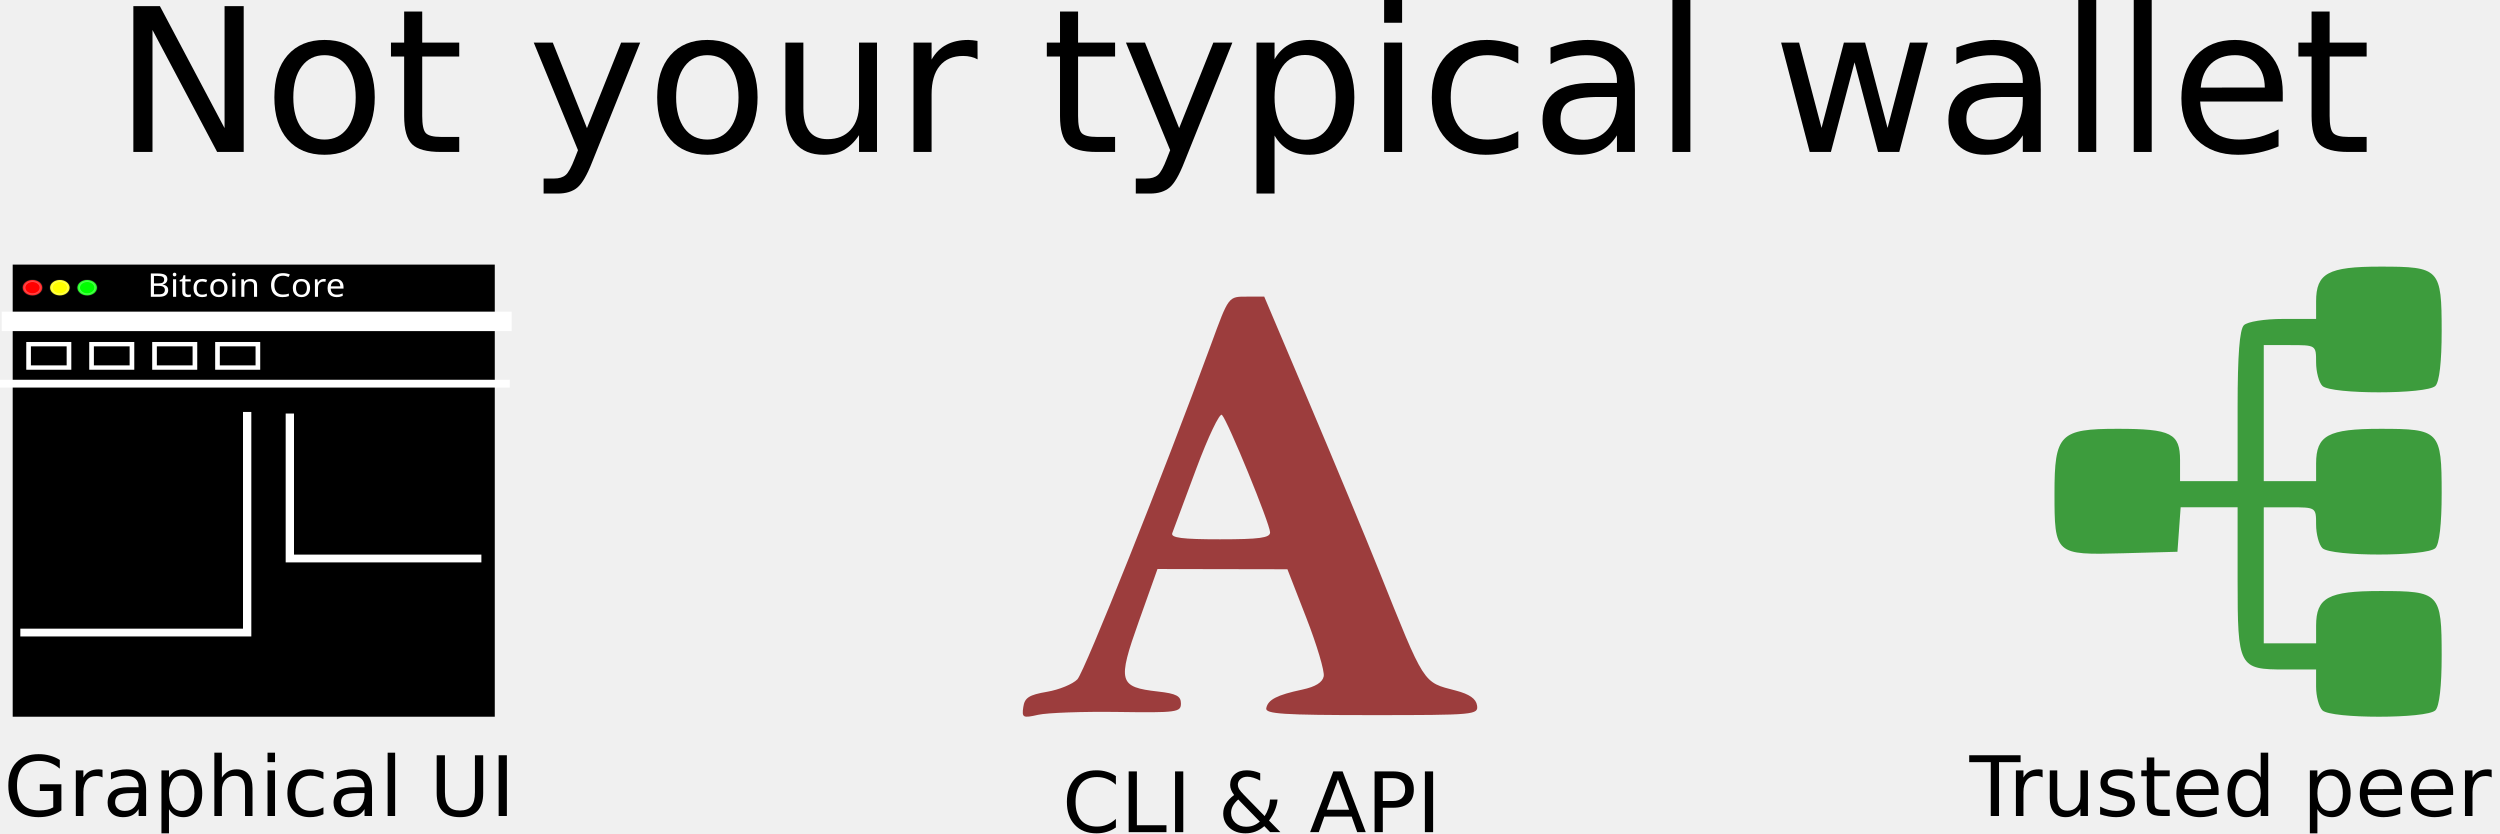
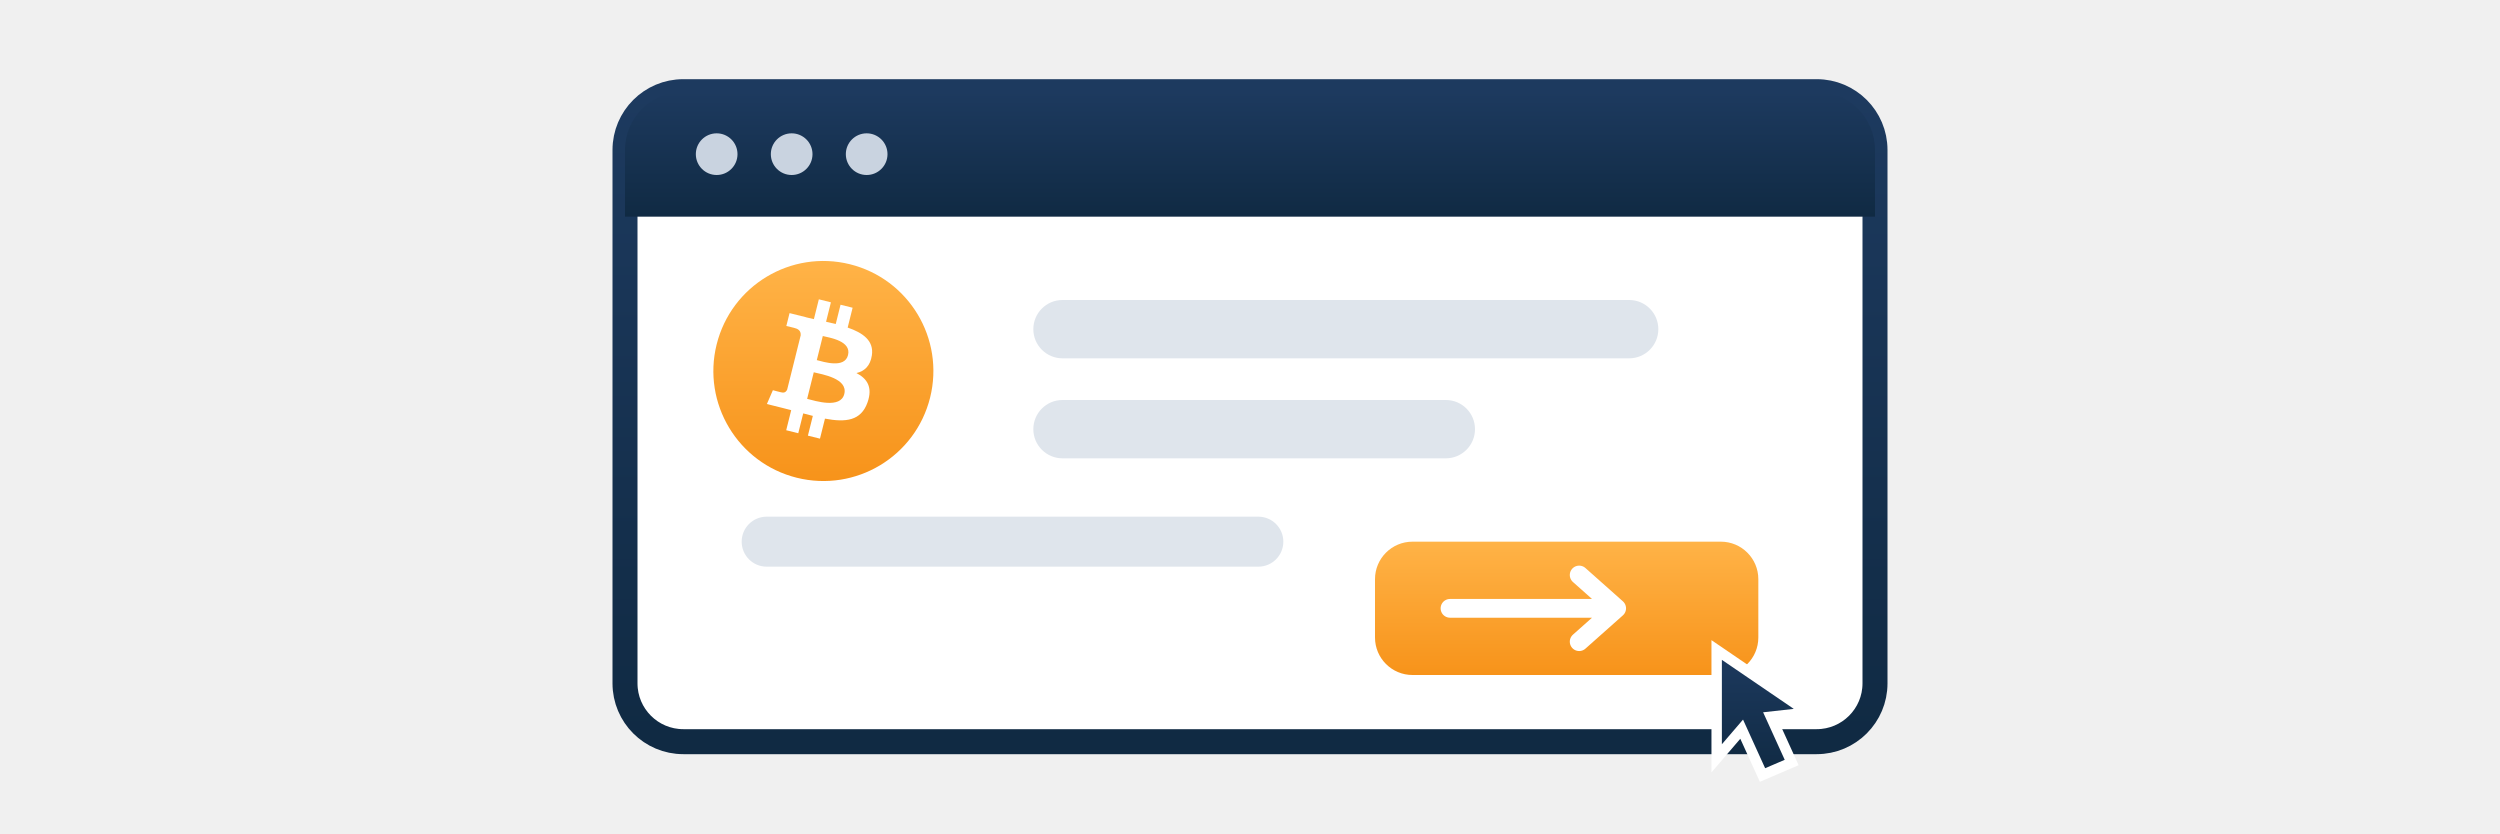
- <svg xmlns="http://www.w3.org/2000/svg" xmlns:xlink="http://www.w3.org/1999/xlink" width="600" height="200" id="svg2" version="1.1">
-   <defs id="defs4">
-     <linearGradient id="linearGradient4459">
-       <stop style="stop-color:#ffffff;stop-opacity:1;" offset="0" id="stop4461" />
-       <stop style="stop-color:#ffffff;stop-opacity:0;" offset="1" id="stop4463" />
+ <svg xmlns="http://www.w3.org/2000/svg" width="600" height="200" viewBox="0 0 600 200" role="img" aria-labelledby="t">
+   <defs>
+     <linearGradient id="org" x1="0" y1="0" x2="0" y2="1">
+       <stop offset="0" stop-color="#ffb347" />
+       <stop offset="1" stop-color="#f7931a" />
    </linearGradient>
-     <linearGradient id="linearGradient4459-7">
-       <stop style="stop-color:#ffffff;stop-opacity:1;" offset="0" id="stop4461-4" />
-       <stop style="stop-color:#ffffff;stop-opacity:0;" offset="1" id="stop4463-7" />
+     <linearGradient id="navy" x1="0" y1="0" x2="0" y2="1">
+       <stop offset="0" stop-color="#1d3a5f" />
+       <stop offset="1" stop-color="#102a43" />
    </linearGradient>
-     <linearGradient id="linearGradient4459-7-6">
-       <stop style="stop-color:#ffffff;stop-opacity:1;" offset="0" id="stop4461-4-0" />
-       <stop style="stop-color:#ffffff;stop-opacity:0;" offset="1" id="stop4463-7-0" />
-     </linearGradient>
-     <filter x="0" y="0" width="1" height="1" color-interpolation-filters="sRGB" id="filter16213">
-       <feColorMatrix type="saturate" values="1" result="fbSourceGraphic" id="feColorMatrix16215" />
-       <feColorMatrix in="fbSourceGraphic" values="-1 0 0 0 1 0 -1 0 0 1 0 0 -1 0 1 0 0 0 1 0 " id="feColorMatrix16217" />
-     </filter>
-     <linearGradient id="linearGradient4459-78">
-       <stop style="stop-color:#ffffff;stop-opacity:1;" offset="0" id="stop4461-7" />
-       <stop style="stop-color:#ffffff;stop-opacity:0;" offset="1" id="stop4463-0" />
-     </linearGradient>
-     <linearGradient id="linearGradient4459-7-5">
-       <stop style="stop-color:#ffffff;stop-opacity:1;" offset="0" id="stop4461-4-1" />
-       <stop style="stop-color:#ffffff;stop-opacity:0;" offset="1" id="stop4463-7-9" />
-     </linearGradient>
-     <radialGradient xlink:href="#linearGradient4459-7-6-6" id="radialGradient4546" gradientUnits="userSpaceOnUse" cx="-65.893" cy="61.607" fx="-65.893" fy="61.607" r="4.607" />
-     <linearGradient id="linearGradient4459-7-6-6">
-       <stop style="stop-color:#ffffff;stop-opacity:1;" offset="0" id="stop4461-4-0-3" />
-       <stop style="stop-color:#ffffff;stop-opacity:0;" offset="1" id="stop4463-7-0-5" />
-     </linearGradient>
-     <radialGradient xlink:href="#linearGradient4459" id="radialGradient16744" gradientUnits="userSpaceOnUse" cx="-65.893" cy="61.607" fx="-65.893" fy="61.607" r="4.607" />
-     <radialGradient xlink:href="#linearGradient4459-7" id="radialGradient16746" gradientUnits="userSpaceOnUse" cx="-65.893" cy="61.607" fx="-65.893" fy="61.607" r="4.607" />
-     <radialGradient xlink:href="#linearGradient4459-7-6" id="radialGradient16748" gradientUnits="userSpaceOnUse" cx="-65.893" cy="61.607" fx="-65.893" fy="61.607" r="4.607" />
-     <radialGradient xlink:href="#linearGradient4459-78" id="radialGradient16750" gradientUnits="userSpaceOnUse" cx="-65.893" cy="61.607" fx="-65.893" fy="61.607" r="4.607" />
-     <radialGradient xlink:href="#linearGradient4459-7-5" id="radialGradient16752" gradientUnits="userSpaceOnUse" cx="-65.893" cy="61.607" fx="-65.893" fy="61.607" r="4.607" />
-     <radialGradient xlink:href="#linearGradient4459-7-6-6" id="radialGradient16754" gradientUnits="userSpaceOnUse" cx="-65.893" cy="61.607" fx="-65.893" fy="61.607" r="4.607" />
-     <radialGradient xlink:href="#linearGradient4459-8" id="radialGradient4542" gradientUnits="userSpaceOnUse" cx="-65.893" cy="61.607" fx="-65.893" fy="61.607" r="4.607" />
-     <linearGradient id="linearGradient4459-8">
-       <stop style="stop-color:#ffffff;stop-opacity:1;" offset="0" id="stop4461-72" />
-       <stop style="stop-color:#ffffff;stop-opacity:0;" offset="1" id="stop4463-79" />
-     </linearGradient>
-     <radialGradient xlink:href="#linearGradient4459-7-7" id="radialGradient4544" gradientUnits="userSpaceOnUse" cx="-65.893" cy="61.607" fx="-65.893" fy="61.607" r="4.607" />
-     <linearGradient id="linearGradient4459-7-7">
-       <stop style="stop-color:#ffffff;stop-opacity:1;" offset="0" id="stop4461-4-18" />
-       <stop style="stop-color:#ffffff;stop-opacity:0;" offset="1" id="stop4463-7-4" />
-     </linearGradient>
-     <radialGradient xlink:href="#linearGradient4459-7-6-2" id="radialGradient4546-4" gradientUnits="userSpaceOnUse" cx="-65.893" cy="61.607" fx="-65.893" fy="61.607" r="4.607" />
-     <linearGradient id="linearGradient4459-7-6-2">
-       <stop style="stop-color:#ffffff;stop-opacity:1;" offset="0" id="stop4461-4-0-8" />
-       <stop style="stop-color:#ffffff;stop-opacity:0;" offset="1" id="stop4463-7-0-8" />
-     </linearGradient>
-     <linearGradient xlink:href="#linearGradient3755" id="linearGradient3806" gradientUnits="userSpaceOnUse" gradientTransform="matrix(6.127103,0,0,319.6538,-841.5941,-160020)" x1="136.934" y1="503.669" x2="171.021" y2="503.669" />
-     <linearGradient id="linearGradient3755">
-       <stop style="stop-color:#000000;stop-opacity:1;" offset="0" id="stop3757" />
-       <stop id="stop3771" offset="0.25" style="stop-color:#000000;stop-opacity:0.749;" />
-       <stop id="stop3767" offset="0.5" style="stop-color:#000000;stop-opacity:0.498;" />
-       <stop style="stop-color:#000000;stop-opacity:0.247;" offset="0.75" id="stop3769" />
-       <stop style="stop-color:#000000;stop-opacity:0.702;" offset="1" id="stop3759" />
-     </linearGradient>
-     <linearGradient id="linearGradient4459-6">
-       <stop style="stop-color:#ffffff;stop-opacity:1;" offset="0" id="stop4461-5" />
-       <stop style="stop-color:#ffffff;stop-opacity:0;" offset="1" id="stop4463-8" />
-     </linearGradient>
-     <linearGradient id="linearGradient4459-7-8">
-       <stop style="stop-color:#ffffff;stop-opacity:1;" offset="0" id="stop4461-4-8" />
-       <stop style="stop-color:#ffffff;stop-opacity:0;" offset="1" id="stop4463-7-7" />
-     </linearGradient>
-     <linearGradient id="linearGradient4459-7-6-1">
-       <stop style="stop-color:#ffffff;stop-opacity:1;" offset="0" id="stop4461-4-0-35" />
-       <stop style="stop-color:#ffffff;stop-opacity:0;" offset="1" id="stop4463-7-0-7" />
-     </linearGradient>
-     <radialGradient xlink:href="#linearGradient4459-6" id="radialGradient23043" gradientUnits="userSpaceOnUse" cx="-65.893" cy="61.607" fx="-65.893" fy="61.607" r="4.607" />
-     <radialGradient xlink:href="#linearGradient4459-7-8" id="radialGradient23045" gradientUnits="userSpaceOnUse" cx="-65.893" cy="61.607" fx="-65.893" fy="61.607" r="4.607" />
-     <radialGradient xlink:href="#linearGradient4459-7-6-1" id="radialGradient23047" gradientUnits="userSpaceOnUse" cx="-65.893" cy="61.607" fx="-65.893" fy="61.607" r="4.607" />
  </defs>
-   <g id="layer1" transform="translate(0,-852.3622)">
-     <g id="g23025" transform="matrix(0.7983863,0,0,0.7487677,188.7762,430.9914)">
-       <rect y="647.564" x="-232.631" height="144.917" width="144.917" id="rect3765" style="fill:#000000;fill-opacity:1;fill-rule:nonzero;stroke:none" />
-       <path id="path4451" d="m -235.933,665.76 153.289,0" style="fill:#ffffff;stroke:#ffffff;stroke-width:6.235;stroke-linecap:butt;stroke-linejoin:miter;stroke-miterlimit:4;stroke-opacity:1;stroke-dasharray:none" />
-       <text id="text4453" y="657.878" x="-192.122" style="font-size:10.462px;font-style:normal;font-weight:normal;line-height:125%;letter-spacing:0px;word-spacing:0px;fill:#ffffff;fill-opacity:1;stroke:none;font-family:Sans" xml:space="preserve">
-         <tspan y="657.878" x="-192.122" id="tspan4455">Bitcoin Core</tspan>
-       </text>
-       <g transform="translate(-262.5263,-258.4553)" id="g4537">
-         <path style="fill:#ff0000;fill-opacity:1;fill-rule:nonzero;stroke:url(#radialGradient23043);stroke-width:2.14;stroke-miterlimit:4;stroke-opacity:1;stroke-dasharray:none" id="path4457" d="m -61.786,61.607 c 0,2.268 -1.839,4.107 -4.107,4.107 -2.268,0 -4.107,-1.839 -4.107,-4.107 0,-2.268 1.839,-4.107 4.107,-4.107 2.268,0 4.107,1.839 4.107,4.107 z" transform="matrix(0.712218,0,0,0.6011668,82.77904,876.3796)" />
-         <path style="fill:#ffff00;fill-opacity:1;fill-rule:nonzero;stroke:url(#radialGradient23045);stroke-width:2.14;stroke-miterlimit:4;stroke-opacity:1;stroke-dasharray:none" id="path4457-5" d="m -61.786,61.607 c 0,2.268 -1.839,4.107 -4.107,4.107 -2.268,0 -4.107,-1.839 -4.107,-4.107 0,-2.268 1.839,-4.107 4.107,-4.107 2.268,0 4.107,1.839 4.107,4.107 z" transform="matrix(0.712218,0,0,0.6011668,90.99742,876.3796)" />
-         <path style="fill:#00ff00;fill-opacity:1;fill-rule:nonzero;stroke:url(#radialGradient23047);stroke-width:2.14;stroke-miterlimit:4;stroke-opacity:1;stroke-dasharray:none" id="path4457-5-5" d="m -61.786,61.607 c 0,2.268 -1.839,4.107 -4.107,4.107 -2.268,0 -4.107,-1.839 -4.107,-4.107 0,-2.268 1.839,-4.107 4.107,-4.107 2.268,0 4.107,1.839 4.107,4.107 z" transform="matrix(0.712218,0,0,0.6011668,99.2158,876.3796)" />
-       </g>
-       <path id="path4451-8" d="m -236.492,685.728 153.289,0" style="fill:#ffffff;stroke:#ffffff;stroke-width:2.5;stroke-linecap:butt;stroke-linejoin:miter;stroke-miterlimit:4;stroke-opacity:1;stroke-dasharray:none" />
-       <g transform="translate(-263.5671,-257.5624)" id="g4635">
-         <rect style="fill:#000000;fill-opacity:1;fill-rule:nonzero;stroke:#ffffff;stroke-width:1.4;stroke-miterlimit:4;stroke-opacity:1;stroke-dasharray:none;stroke-dashoffset:0" id="rect4587" width="12.143" height="7.5" x="35.714" y="930.63" />
-         <rect style="fill:#000000;fill-opacity:1;fill-rule:nonzero;stroke:#ffffff;stroke-width:1.4;stroke-miterlimit:4;stroke-opacity:1;stroke-dasharray:none;stroke-dashoffset:0" id="rect4587-2" width="12.143" height="7.5" x="92.5" y="930.63" />
-         <rect style="fill:#000000;fill-opacity:1;fill-rule:nonzero;stroke:#ffffff;stroke-width:1.4;stroke-miterlimit:4;stroke-opacity:1;stroke-dasharray:none;stroke-dashoffset:0" id="rect4587-3" width="12.143" height="7.5" x="73.571" y="930.63" />
-         <rect style="fill:#000000;fill-opacity:1;fill-rule:nonzero;stroke:#ffffff;stroke-width:1.4;stroke-miterlimit:4;stroke-opacity:1;stroke-dasharray:none;stroke-dashoffset:0" id="rect4587-1" width="12.143" height="7.5" x="54.643" y="930.63" />
-       </g>
-       <path id="path4641" d="m -230.334,765.505 68.185,0 0,-70.711" style="fill:none;stroke:#ffffff;stroke-width:2.5;stroke-linecap:butt;stroke-linejoin:miter;stroke-miterlimit:4;stroke-opacity:1;stroke-dasharray:none" />
-       <path id="path4643" d="m -91.74,741.767 -57.579,0 0,-46.467" style="fill:none;stroke:#ffffff;stroke-width:2.5;stroke-linecap:butt;stroke-linejoin:miter;stroke-miterlimit:4;stroke-opacity:1;stroke-dasharray:none" />
-     </g>
-     <g style="font-size:48px;font-style:normal;font-weight:normal;line-height:125%;letter-spacing:0px;word-spacing:0px;fill:#000000;fill-opacity:1;stroke:none;font-family:Sans" id="text23049">
-       <path d="m 32.004,853.839 6.375,0 15.516,29.273 0,-29.273 4.594,0 0,34.992 -6.375,0 -15.516,-29.273 0,29.273 -4.594,0 0,-34.992" style="" id="path23689" />
-       <path d="m 77.895,865.604 c -2.313,2e-5 -4.141,0.906 -5.484,2.719 -1.344,1.797 -2.016,4.266 -2.016,7.406 -7e-6,3.141 0.664,5.617 1.992,7.43 1.344,1.797 3.18,2.695 5.508,2.695 2.297,0 4.117,-0.906 5.461,-2.719 1.344,-1.812 2.016,-4.281 2.016,-7.406 -2.2e-5,-3.109 -0.672,-5.57 -2.016,-7.383 -1.344,-1.828 -3.164,-2.742 -5.461,-2.742 m 0,-3.656 c 3.75,3e-5 6.695,1.219 8.836,3.656 2.141,2.438 3.211,5.813 3.211,10.125 -2.6e-5,4.297 -1.07,7.672 -3.211,10.125 -2.141,2.438 -5.086,3.656 -8.836,3.656 -3.766,0 -6.719,-1.219 -8.859,-3.656 -2.125,-2.453 -3.188,-5.828 -3.188,-10.125 -2e-6,-4.312 1.062,-7.687 3.188,-10.125 2.141,-2.437 5.094,-3.656 8.859,-3.656" style="" id="path23691" />
-       <path d="m 101.332,855.128 0,7.453 8.883,0 0,3.352 -8.883,0 0,14.25 c -1e-5,2.141 0.289,3.516 0.867,4.125 0.594,0.609 1.789,0.914 3.586,0.914 l 4.43,0 0,3.609 -4.43,0 c -3.328,0 -5.625,-0.617 -6.891,-1.852 -1.266,-1.25 -1.898,-3.516 -1.898,-6.797 l 0,-14.25 -3.164,0 0,-3.352 3.164,0 0,-7.453 4.336,0" style="" id="path23693" />
-       <path d="m 142.113,891.268 c -1.219,3.125 -2.406,5.164 -3.562,6.117 -1.156,0.953 -2.703,1.43 -4.641,1.43 l -3.445,0 0,-3.609 2.531,0 c 1.188,0 2.109,-0.281 2.766,-0.844 0.656,-0.562 1.383,-1.891 2.18,-3.984 l 0.773,-1.969 -10.617,-25.828 4.57,0 8.203,20.531 8.203,-20.531 4.57,0 -11.531,28.688" style="" id="path23695" />
-       <path d="m 169.77,865.604 c -2.313,2e-5 -4.141,0.906 -5.484,2.719 -1.344,1.797 -2.016,4.266 -2.016,7.406 -1e-5,3.141 0.664,5.617 1.992,7.43 1.344,1.797 3.18,2.695 5.508,2.695 2.297,0 4.117,-0.906 5.461,-2.719 1.344,-1.812 2.016,-4.281 2.016,-7.406 -2e-5,-3.109 -0.672,-5.57 -2.016,-7.383 -1.344,-1.828 -3.164,-2.742 -5.461,-2.742 m 0,-3.656 c 3.75,3e-5 6.695,1.219 8.836,3.656 2.141,2.438 3.211,5.813 3.211,10.125 -3e-5,4.297 -1.07,7.672 -3.211,10.125 -2.141,2.438 -5.086,3.656 -8.836,3.656 -3.766,0 -6.719,-1.219 -8.859,-3.656 -2.125,-2.453 -3.188,-5.828 -3.188,-10.125 -1e-5,-4.312 1.062,-7.687 3.188,-10.125 2.141,-2.437 5.094,-3.656 8.859,-3.656" style="" id="path23697" />
-       <path d="m 188.496,878.472 0,-15.891 4.312,0 0,15.727 c 0,2.484 0.484,4.352 1.453,5.602 0.969,1.234 2.422,1.852 4.359,1.852 2.328,0 4.164,-0.742 5.508,-2.227 1.359,-1.484 2.039,-3.508 2.039,-6.07 l 0,-14.883 4.312,0 0,26.25 -4.312,0 0,-4.031 c -1.047,1.594 -2.266,2.781 -3.656,3.562 -1.375,0.766 -2.977,1.148 -4.805,1.148 -3.016,0 -5.305,-0.938 -6.867,-2.812 -1.562,-1.875 -2.344,-4.617 -2.344,-8.227 m 10.852,-16.523 0,0" style="" id="path23699" />
-       <path d="m 234.621,866.612 c -0.484,-0.281 -1.016,-0.484 -1.594,-0.609 -0.563,-0.141 -1.188,-0.211 -1.875,-0.211 -2.438,2e-5 -4.313,0.797 -5.625,2.391 -1.297,1.578 -1.945,3.852 -1.945,6.82 l 0,13.828 -4.336,0 0,-26.25 4.336,0 0,4.078 c 0.906,-1.594 2.086,-2.773 3.539,-3.539 1.453,-0.781 3.219,-1.172 5.297,-1.172 0.297,3e-5 0.625,0.024 0.984,0.07 0.359,0.031 0.758,0.086 1.195,0.164 l 0.023,4.43" style="" id="path23701" />
-       <path d="m 258.738,855.128 0,7.453 8.883,0 0,3.352 -8.883,0 0,14.25 c -10e-6,2.141 0.289,3.516 0.867,4.125 0.594,0.609 1.789,0.914 3.586,0.914 l 4.43,0 0,3.609 -4.43,0 c -3.328,0 -5.625,-0.617 -6.891,-1.852 -1.266,-1.25 -1.898,-3.516 -1.898,-6.797 l 0,-14.25 -3.164,0 0,-3.352 3.164,0 0,-7.453 4.336,0" style="" id="path23703" />
-       <path d="m 284.238,891.268 c -1.219,3.125 -2.406,5.164 -3.562,6.117 -1.156,0.953 -2.703,1.43 -4.641,1.43 l -3.445,0 0,-3.609 2.531,0 c 1.188,0 2.109,-0.281 2.766,-0.844 0.656,-0.562 1.383,-1.891 2.18,-3.984 l 0.773,-1.969 -10.617,-25.828 4.57,0 8.203,20.531 8.203,-20.531 4.57,0 -11.531,28.688" style="" id="path23705" />
-       <path d="m 305.895,884.893 0,13.922 -4.336,0 0,-36.234 4.336,0 0,3.984 c 0.906,-1.562 2.047,-2.719 3.422,-3.469 1.391,-0.766 3.047,-1.148 4.969,-1.148 3.187,3e-5 5.773,1.266 7.758,3.797 2,2.531 3,5.859 3,9.984 -3e-5,4.125 -1,7.453 -3,9.984 -1.984,2.531 -4.57,3.797 -7.758,3.797 -1.922,0 -3.578,-0.375 -4.969,-1.125 -1.375,-0.766 -2.516,-1.93 -3.422,-3.492 m 14.672,-9.164 c -3e-5,-3.172 -0.656,-5.656 -1.969,-7.453 -1.297,-1.812 -3.086,-2.719 -5.367,-2.719 -2.281,2e-5 -4.078,0.906 -5.391,2.719 -1.297,1.797 -1.945,4.281 -1.945,7.453 -10e-6,3.172 0.648,5.664 1.945,7.477 1.312,1.797 3.109,2.695 5.391,2.695 2.281,0 4.07,-0.898 5.367,-2.695 1.312,-1.812 1.969,-4.305 1.969,-7.477" style="" id="path23707" />
-       <path d="m 332.191,862.581 4.312,0 0,26.25 -4.312,0 0,-26.25 m 0,-10.219 4.312,0 0,5.461 -4.312,0 0,-5.461" style="" id="path23709" />
-       <path d="m 364.395,863.589 0,4.031 c -1.219,-0.672 -2.445,-1.172 -3.68,-1.5 -1.219,-0.344 -2.453,-0.516 -3.703,-0.516 -2.797,2e-5 -4.969,0.891 -6.516,2.672 -1.547,1.766 -2.32,4.25 -2.32,7.453 -10e-6,3.203 0.773,5.695 2.32,7.477 1.547,1.766 3.719,2.648 6.516,2.648 1.25,0 2.484,-0.164 3.703,-0.492 1.234,-0.344 2.461,-0.852 3.68,-1.523 l 0,3.984 c -1.203,0.562 -2.453,0.984 -3.75,1.266 -1.281,0.281 -2.648,0.422 -4.102,0.422 -3.953,0 -7.094,-1.242 -9.422,-3.727 -2.328,-2.484 -3.492,-5.836 -3.492,-10.055 -1e-5,-4.281 1.172,-7.648 3.516,-10.102 2.359,-2.453 5.586,-3.68 9.68,-3.68 1.328,3e-5 2.625,0.141 3.891,0.422 1.266,0.266 2.492,0.672 3.68,1.219" style="" id="path23711" />
-       <path d="m 383.777,875.636 c -3.484,10e-6 -5.898,0.398 -7.242,1.195 -1.344,0.797 -2.016,2.156 -2.016,4.078 -10e-6,1.531 0.5,2.75 1.5,3.656 1.016,0.891 2.391,1.336 4.125,1.336 2.391,0 4.305,-0.844 5.742,-2.531 1.453,-1.703 2.18,-3.961 2.18,-6.773 l 0,-0.961 -4.289,0 m 8.602,-1.781 0,14.977 -4.312,0 0,-3.984 c -0.984,1.594 -2.211,2.773 -3.68,3.539 -1.469,0.75 -3.266,1.125 -5.391,1.125 -2.688,0 -4.828,-0.75 -6.422,-2.25 -1.578,-1.516 -2.367,-3.539 -2.367,-6.07 0,-2.953 0.984,-5.18 2.953,-6.68 1.984,-1.5 4.937,-2.25 8.859,-2.25 l 6.047,0 0,-0.422 c -2e-5,-1.984 -0.656,-3.516 -1.969,-4.594 -1.297,-1.094 -3.125,-1.641 -5.484,-1.641 -1.5,2e-5 -2.961,0.18 -4.383,0.539 -1.422,0.359 -2.789,0.898 -4.102,1.617 l 0,-3.984 c 1.578,-0.609 3.109,-1.062 4.594,-1.359 1.484,-0.312 2.93,-0.469 4.336,-0.469 3.797,3e-5 6.633,0.984 8.508,2.953 1.875,1.969 2.812,4.953 2.812,8.953" style="" id="path23713" />
-       <path d="m 401.379,852.362 4.312,0 0,36.469 -4.312,0 0,-36.469" style="" id="path23715" />
-       <path d="m 427.465,862.581 4.312,0 5.391,20.484 5.367,-20.484 5.086,0 5.391,20.484 5.367,-20.484 4.312,0 -6.867,26.25 -5.086,0 -5.648,-21.516 -5.672,21.516 -5.086,0 -6.867,-26.25" style="" id="path23717" />
-       <path d="m 481.184,875.636 c -3.484,10e-6 -5.898,0.398 -7.242,1.195 -1.344,0.797 -2.016,2.156 -2.016,4.078 -10e-6,1.531 0.5,2.75 1.5,3.656 1.016,0.891 2.391,1.336 4.125,1.336 2.391,0 4.305,-0.844 5.742,-2.531 1.453,-1.703 2.18,-3.961 2.18,-6.773 l 0,-0.961 -4.289,0 m 8.602,-1.781 0,14.977 -4.312,0 0,-3.984 c -0.984,1.594 -2.211,2.773 -3.68,3.539 -1.469,0.75 -3.266,1.125 -5.391,1.125 -2.688,0 -4.828,-0.75 -6.422,-2.25 -1.578,-1.516 -2.367,-3.539 -2.367,-6.07 0,-2.953 0.984,-5.18 2.953,-6.68 1.984,-1.5 4.937,-2.25 8.859,-2.25 l 6.047,0 0,-0.422 c -2e-5,-1.984 -0.656,-3.516 -1.969,-4.594 -1.297,-1.094 -3.125,-1.641 -5.484,-1.641 -1.5,2e-5 -2.961,0.18 -4.383,0.539 -1.422,0.359 -2.789,0.898 -4.102,1.617 l 0,-3.984 c 1.578,-0.609 3.109,-1.062 4.594,-1.359 1.484,-0.312 2.93,-0.469 4.336,-0.469 3.797,3e-5 6.633,0.984 8.508,2.953 1.875,1.969 2.812,4.953 2.812,8.953" style="" id="path23719" />
-       <path d="m 498.785,852.362 4.312,0 0,36.469 -4.312,0 0,-36.469" style="" id="path23721" />
-       <path d="m 512.098,852.362 4.312,0 0,36.469 -4.312,0 0,-36.469" style="" id="path23723" />
-       <path d="m 547.863,874.628 0,2.109 -19.828,0 c 0.187,2.969 1.078,5.234 2.672,6.797 1.609,1.547 3.844,2.32 6.703,2.32 1.656,0 3.258,-0.203 4.805,-0.609 1.562,-0.406 3.109,-1.016 4.641,-1.828 l 0,4.078 c -1.547,0.656 -3.133,1.156 -4.758,1.5 -1.625,0.344 -3.273,0.516 -4.945,0.516 -4.188,0 -7.508,-1.219 -9.961,-3.656 -2.438,-2.437 -3.656,-5.734 -3.656,-9.891 -10e-6,-4.297 1.156,-7.703 3.469,-10.219 2.328,-2.531 5.461,-3.797 9.398,-3.797 3.531,3e-5 6.32,1.141 8.367,3.422 2.062,2.266 3.094,5.352 3.094,9.258 m -4.312,-1.266 c -0.031,-2.359 -0.695,-4.242 -1.992,-5.648 -1.281,-1.406 -2.984,-2.109 -5.109,-2.109 -2.406,2e-5 -4.336,0.68 -5.789,2.039 -1.438,1.359 -2.266,3.273 -2.484,5.742 l 15.375,-0.023" style="" id="path23725" />
-       <path d="m 559.113,855.128 0,7.453 8.883,0 0,3.352 -8.883,0 0,14.25 c -10e-6,2.141 0.289,3.516 0.867,4.125 0.594,0.609 1.789,0.914 3.586,0.914 l 4.43,0 0,3.609 -4.43,0 c -3.328,0 -5.625,-0.617 -6.891,-1.852 -1.266,-1.25 -1.898,-3.516 -1.898,-6.797 l 0,-14.25 -3.164,0 0,-3.352 3.164,0 0,-7.453 4.336,0" style="" id="path23727" />
-     </g>
-     <g style="font-size:20px;font-style:normal;font-weight:normal;line-height:125%;letter-spacing:0px;word-spacing:0px;fill:#000000;fill-opacity:1;stroke:none;font-family:Sans" id="text23053">
-       <path d="m 12.781,1046.122 0,-3.916 -3.223,0 0,-1.621 5.176,0 0,6.26 c -0.762,0.54 -1.602,0.951 -2.52,1.23 -0.918,0.273 -1.898,0.41 -2.939,0.41 -2.279,0 -4.063,-0.664 -5.352,-1.992 C 2.641,1045.158 2,1043.303 2,1040.927 c -1.1e-6,-2.383 0.641,-4.238 1.924,-5.566 1.289,-1.335 3.073,-2.002 5.352,-2.002 0.951,0 1.852,0.117 2.705,0.351 0.859,0.234 1.65,0.58 2.373,1.035 l 0,2.1 c -0.729,-0.619 -1.504,-1.084 -2.324,-1.397 -0.82,-0.312 -1.683,-0.469 -2.588,-0.469 -1.784,0 -3.125,0.498 -4.023,1.494 -0.892,0.996 -1.338,2.481 -1.338,4.453 -3.2e-6,1.966 0.446,3.447 1.338,4.443 0.898,0.996 2.24,1.494 4.023,1.494 0.697,0 1.318,-0.059 1.865,-0.176 0.547,-0.124 1.038,-0.312 1.475,-0.567" style="" id="path23666" />
-       <path d="m 24.607,1038.944 c -0.202,-0.117 -0.423,-0.202 -0.664,-0.254 -0.234,-0.059 -0.495,-0.088 -0.781,-0.088 -1.016,0 -1.797,0.332 -2.344,0.996 -0.54,0.658 -0.811,1.605 -0.811,2.842 l 0,5.762 -1.807,0 0,-10.938 1.807,0 0,1.699 c 0.378,-0.664 0.869,-1.155 1.475,-1.475 0.605,-0.326 1.341,-0.488 2.207,-0.488 0.124,0 0.26,0.01 0.41,0.029 0.15,0.013 0.316,0.036 0.498,0.068 l 0.01,1.846" style="" id="path23668" />
-       <path d="m 31.482,1042.704 c -1.452,0 -2.458,0.166 -3.018,0.498 -0.56,0.332 -0.84,0.898 -0.84,1.699 -3e-6,0.638 0.208,1.146 0.625,1.524 0.423,0.371 0.996,0.557 1.719,0.557 0.996,0 1.794,-0.351 2.393,-1.055 0.605,-0.71 0.908,-1.65 0.908,-2.822 l 0,-0.4 -1.787,0 m 3.584,-0.742 0,6.24 -1.797,0 0,-1.66 c -0.41,0.664 -0.921,1.156 -1.533,1.475 -0.612,0.312 -1.361,0.469 -2.246,0.469 -1.12,0 -2.012,-0.312 -2.676,-0.938 -0.658,-0.631 -0.986,-1.475 -0.986,-2.529 -1e-6,-1.23 0.41,-2.158 1.23,-2.783 0.827,-0.625 2.057,-0.938 3.691,-0.938 l 2.52,0 0,-0.176 c -8e-6,-0.827 -0.273,-1.465 -0.82,-1.914 -0.54,-0.456 -1.302,-0.684 -2.285,-0.684 -0.625,0 -1.234,0.075 -1.826,0.225 -0.592,0.15 -1.162,0.374 -1.709,0.674 l 0,-1.66 c 0.658,-0.254 1.296,-0.443 1.914,-0.566 0.618,-0.13 1.221,-0.195 1.807,-0.195 1.582,0 2.764,0.41 3.545,1.23 0.781,0.82 1.172,2.064 1.172,3.731" style="" id="path23670" />
-       <path d="m 40.555,1046.561 0,5.801 -1.807,0 0,-15.098 1.807,0 0,1.66 c 0.378,-0.651 0.853,-1.133 1.426,-1.445 0.579,-0.319 1.27,-0.478 2.07,-0.478 1.328,0 2.406,0.527 3.232,1.582 0.833,1.055 1.25,2.441 1.25,4.16 -1.1e-5,1.719 -0.417,3.106 -1.25,4.16 -0.827,1.055 -1.904,1.582 -3.232,1.582 -0.801,0 -1.491,-0.156 -2.07,-0.469 -0.573,-0.319 -1.048,-0.804 -1.426,-1.455 m 6.113,-3.818 c -10e-6,-1.322 -0.273,-2.357 -0.82,-3.105 -0.54,-0.755 -1.286,-1.133 -2.236,-1.133 -0.951,0 -1.699,0.378 -2.246,1.133 -0.54,0.749 -0.811,1.784 -0.811,3.105 -3e-6,1.322 0.27,2.36 0.811,3.115 0.547,0.749 1.296,1.123 2.246,1.123 0.951,0 1.696,-0.374 2.236,-1.123 0.547,-0.755 0.82,-1.794 0.82,-3.115" style="" id="path23672" />
-       <path d="m 60.604,1041.601 0,6.601 -1.797,0 0,-6.543 c -10e-6,-1.035 -0.202,-1.81 -0.605,-2.324 -0.404,-0.514 -1.009,-0.771 -1.816,-0.771 -0.97,0 -1.735,0.309 -2.295,0.928 -0.56,0.619 -0.84,1.462 -0.84,2.529 l 0,6.182 -1.807,0 0,-15.195 1.807,0 0,5.957 c 0.43,-0.657 0.934,-1.149 1.514,-1.475 0.586,-0.326 1.26,-0.488 2.021,-0.488 1.257,0 2.207,0.391 2.852,1.172 0.645,0.775 0.967,1.917 0.967,3.428" style="" id="path23674" />
-       <path d="m 64.207,1037.264 1.797,0 0,10.938 -1.797,0 0,-10.938 m 0,-4.258 1.797,0 0,2.275 -1.797,0 0,-2.275" style="" id="path23676" />
-       <path d="m 77.625,1037.684 0,1.68 c -0.508,-0.28 -1.019,-0.488 -1.533,-0.625 -0.508,-0.143 -1.022,-0.215 -1.543,-0.215 -1.165,0 -2.07,0.371 -2.715,1.113 -0.645,0.736 -0.967,1.771 -0.967,3.105 -2e-6,1.335 0.322,2.373 0.967,3.115 0.645,0.736 1.549,1.103 2.715,1.103 0.521,0 1.035,-0.068 1.543,-0.205 0.514,-0.143 1.025,-0.355 1.533,-0.635 l 0,1.66 c -0.501,0.234 -1.022,0.41 -1.562,0.527 -0.534,0.117 -1.104,0.176 -1.709,0.176 -1.647,0 -2.956,-0.517 -3.926,-1.553 -0.97,-1.035 -1.455,-2.432 -1.455,-4.189 -10e-7,-1.784 0.488,-3.187 1.465,-4.209 0.983,-1.022 2.327,-1.533 4.033,-1.533 0.553,0 1.094,0.059 1.621,0.176 0.527,0.111 1.038,0.28 1.533,0.508" style="" id="path23678" />
-       <path d="m 85.701,1042.704 c -1.452,0 -2.458,0.166 -3.018,0.498 -0.56,0.332 -0.84,0.898 -0.84,1.699 -3e-6,0.638 0.208,1.146 0.625,1.524 0.423,0.371 0.996,0.557 1.719,0.557 0.996,0 1.794,-0.351 2.393,-1.055 0.605,-0.71 0.908,-1.65 0.908,-2.822 l 0,-0.4 -1.787,0 m 3.584,-0.742 0,6.24 -1.797,0 0,-1.66 c -0.41,0.664 -0.921,1.156 -1.533,1.475 -0.612,0.312 -1.361,0.469 -2.246,0.469 -1.12,0 -2.012,-0.312 -2.676,-0.938 -0.658,-0.631 -0.986,-1.475 -0.986,-2.529 -10e-7,-1.23 0.41,-2.158 1.23,-2.783 0.827,-0.625 2.057,-0.938 3.691,-0.938 l 2.52,0 0,-0.176 c -8e-6,-0.827 -0.273,-1.465 -0.82,-1.914 -0.54,-0.456 -1.302,-0.684 -2.285,-0.684 -0.625,0 -1.234,0.075 -1.826,0.225 -0.592,0.15 -1.162,0.374 -1.709,0.674 l 0,-1.66 c 0.658,-0.254 1.296,-0.443 1.914,-0.566 0.618,-0.13 1.221,-0.195 1.807,-0.195 1.582,0 2.764,0.41 3.545,1.23 0.781,0.82 1.172,2.064 1.172,3.731" style="" id="path23680" />
-       <path d="m 93.035,1033.007 1.797,0 0,15.195 -1.797,0 0,-15.195" style="" id="path23682" />
-       <path d="m 104.803,1033.622 1.982,0 0,8.857 c -1e-5,1.562 0.283,2.689 0.85,3.379 0.566,0.684 1.484,1.025 2.754,1.025 1.263,0 2.178,-0.342 2.744,-1.025 0.566,-0.69 0.85,-1.816 0.85,-3.379 l 0,-8.857 1.982,0 0,9.102 c -10e-6,1.901 -0.472,3.337 -1.416,4.307 -0.938,0.97 -2.324,1.455 -4.16,1.455 -1.842,0 -3.236,-0.485 -4.18,-1.455 -0.938,-0.97 -1.406,-2.406 -1.406,-4.307 l 0,-9.102" style="" id="path23684" />
-       <path d="m 119.676,1033.622 1.973,0 0,14.58 -1.973,0 0,-14.58" style="" id="path23686" />
-     </g>
-     <g style="font-size:20px;font-style:normal;font-weight:normal;line-height:125%;letter-spacing:0px;word-spacing:0px;fill:#000000;fill-opacity:1;stroke:none;font-family:Sans" id="text23061">
-       <path d="m 267.812,1038.622 0,2.08 c -0.664,-0.619 -1.374,-1.081 -2.129,-1.387 -0.749,-0.306 -1.546,-0.459 -2.393,-0.459 -1.667,0 -2.943,0.511 -3.828,1.533 -0.885,1.016 -1.328,2.487 -1.328,4.414 -10e-6,1.921 0.443,3.392 1.328,4.414 0.885,1.016 2.161,1.523 3.828,1.523 0.846,0 1.644,-0.153 2.393,-0.459 0.755,-0.306 1.465,-0.768 2.129,-1.387 l 0,2.061 c -0.69,0.469 -1.423,0.82 -2.197,1.055 -0.768,0.234 -1.582,0.352 -2.441,0.352 -2.207,0 -3.945,-0.674 -5.215,-2.022 -1.27,-1.354 -1.904,-3.2 -1.904,-5.537 0,-2.344 0.635,-4.189 1.904,-5.537 1.27,-1.354 3.008,-2.031 5.215,-2.031 0.872,0 1.693,0.117 2.461,0.352 0.775,0.228 1.501,0.573 2.178,1.035" style="" id="path23651" />
-       <path d="m 270.879,1037.499 1.973,0 0,12.92 7.1,0 0,1.66 -9.072,0 0,-14.58" style="" id="path23653" />
-       <path d="m 282.012,1037.499 1.973,0 0,14.58 -1.973,0 0,-14.58" style="" id="path23655" />
-       <path d="m 297.178,1044.237 c -0.592,0.527 -1.029,1.055 -1.309,1.582 -0.273,0.521 -0.41,1.068 -0.41,1.641 0,0.951 0.345,1.742 1.035,2.373 0.69,0.631 1.556,0.947 2.598,0.947 0.618,0 1.198,-0.101 1.738,-0.303 0.54,-0.208 1.048,-0.521 1.523,-0.938 l -5.176,-5.303 m 1.377,-1.094 4.961,5.078 c 0.384,-0.58 0.684,-1.198 0.898,-1.855 0.215,-0.664 0.342,-1.367 0.381,-2.109 l 1.816,0 c -0.078,0.859 -0.286,1.709 -0.625,2.549 -0.339,0.84 -0.811,1.67 -1.416,2.49 l 2.725,2.783 -2.461,0 -1.396,-1.436 c -0.677,0.58 -1.387,1.012 -2.129,1.299 -0.742,0.28 -1.54,0.42 -2.393,0.42 -1.569,0 -2.852,-0.446 -3.848,-1.338 -0.996,-0.898 -1.494,-2.047 -1.494,-3.447 0,-0.833 0.218,-1.615 0.654,-2.344 0.436,-0.736 1.09,-1.426 1.963,-2.07 -0.313,-0.41 -0.55,-0.817 -0.713,-1.221 -0.163,-0.41 -0.244,-0.811 -0.244,-1.201 0,-1.055 0.361,-1.901 1.084,-2.539 0.723,-0.644 1.683,-0.967 2.881,-0.967 0.54,0 1.077,0.059 1.611,0.176 0.54,0.117 1.087,0.293 1.641,0.527 l 0,1.777 c -0.566,-0.306 -1.107,-0.537 -1.621,-0.693 -0.514,-0.163 -0.993,-0.244 -1.436,-0.244 -0.684,0 -1.24,0.182 -1.67,0.547 -0.423,0.358 -0.635,0.824 -0.635,1.397 0,0.332 0.094,0.667 0.283,1.006 0.195,0.332 0.589,0.804 1.182,1.416" style="" id="path23657" />
-       <path d="m 321.104,1039.442 -2.676,7.256 5.361,0 -2.686,-7.256 m -1.113,-1.943 2.236,0 5.557,14.58 -2.051,0 -1.328,-3.74 -6.572,0 -1.328,3.74 -2.08,0 5.566,-14.58" style="" id="path23659" />
-       <path d="m 331.875,1039.12 0,5.479 2.48,0 c 0.918,0 1.628,-0.238 2.129,-0.713 0.501,-0.475 0.752,-1.152 0.752,-2.031 -1e-5,-0.872 -0.251,-1.546 -0.752,-2.022 -0.501,-0.475 -1.211,-0.713 -2.129,-0.713 l -2.48,0 m -1.973,-1.621 4.453,0 c 1.634,0 2.868,0.371 3.701,1.113 0.84,0.736 1.26,1.816 1.26,3.242 -2e-5,1.439 -0.42,2.526 -1.26,3.262 -0.833,0.736 -2.067,1.103 -3.701,1.103 l -2.48,0 0,5.859 -1.973,0 0,-14.58" style="" id="path23661" />
-       <path d="m 341.973,1037.499 1.973,0 0,14.58 -1.973,0 0,-14.58" style="" id="path23663" />
-     </g>
-     <g style="font-size:20px;font-style:normal;font-weight:normal;line-height:125%;letter-spacing:0px;word-spacing:0px;fill:#000000;fill-opacity:1;stroke:none;font-family:Sans" id="text23071" transform="translate(-2,0)">
-       <g style="fill:#000000;font-family:Sans" id="text6401">
-         <path d="m 474.609,1033.622 12.334,0 0,1.66 -5.176,0 0,12.92 -1.982,0 0,-12.92 -5.176,0 0,-1.66" style="" id="path6406" />
-         <path d="m 492.227,1038.944 c -0.202,-0.117 -0.423,-0.202 -0.664,-0.254 -0.234,-0.059 -0.495,-0.088 -0.781,-0.088 -1.016,0 -1.797,0.332 -2.344,0.996 -0.54,0.658 -0.811,1.605 -0.811,2.842 l 0,5.762 -1.807,0 0,-10.938 1.807,0 0,1.699 c 0.378,-0.664 0.869,-1.155 1.475,-1.475 0.605,-0.326 1.341,-0.488 2.207,-0.488 0.124,0 0.26,0.01 0.41,0.029 0.15,0.013 0.316,0.036 0.498,0.068 l 0.01,1.846" style="" id="path6408" />
-         <path d="m 493.945,1043.886 0,-6.621 1.797,0 0,6.553 c -10e-6,1.035 0.202,1.813 0.605,2.334 0.404,0.514 1.009,0.771 1.816,0.771 0.97,0 1.735,-0.309 2.295,-0.928 0.566,-0.619 0.85,-1.462 0.85,-2.529 l 0,-6.201 1.797,0 0,10.938 -1.797,0 0,-1.68 c -0.436,0.664 -0.944,1.159 -1.523,1.484 -0.573,0.319 -1.24,0.478 -2.002,0.478 -1.257,0 -2.21,-0.391 -2.861,-1.172 -0.651,-0.781 -0.977,-1.924 -0.977,-3.428 m 4.521,-6.885 0,0" style="" id="path6410" />
-         <path d="m 513.799,1037.587 0,1.699 c -0.508,-0.26 -1.035,-0.456 -1.582,-0.586 -0.547,-0.13 -1.113,-0.195 -1.699,-0.195 -0.892,0 -1.563,0.137 -2.012,0.41 -0.443,0.274 -0.664,0.684 -0.664,1.23 -10e-6,0.417 0.16,0.745 0.479,0.986 0.319,0.234 0.96,0.459 1.924,0.674 l 0.615,0.137 c 1.276,0.273 2.181,0.661 2.715,1.162 0.54,0.495 0.811,1.188 0.811,2.08 -10e-6,1.016 -0.404,1.82 -1.211,2.412 -0.801,0.592 -1.904,0.889 -3.311,0.889 -0.586,0 -1.198,-0.059 -1.836,-0.176 -0.632,-0.111 -1.299,-0.28 -2.002,-0.508 l 0,-1.855 c 0.664,0.345 1.318,0.605 1.963,0.781 0.645,0.169 1.283,0.254 1.914,0.254 0.846,0 1.497,-0.143 1.953,-0.43 0.456,-0.293 0.684,-0.703 0.684,-1.23 -10e-6,-0.488 -0.166,-0.863 -0.498,-1.123 -0.326,-0.26 -1.045,-0.511 -2.158,-0.752 l -0.625,-0.146 c -1.113,-0.234 -1.917,-0.593 -2.412,-1.074 -0.495,-0.488 -0.742,-1.156 -0.742,-2.002 -10e-6,-1.029 0.365,-1.823 1.094,-2.383 0.729,-0.56 1.764,-0.84 3.105,-0.84 0.664,0 1.289,0.049 1.875,0.146 0.586,0.098 1.126,0.244 1.621,0.44" style="" id="path6412" />
-         <path d="m 519.033,1034.159 0,3.105 3.701,0 0,1.397 -3.701,0 0,5.938 c 0,0.892 0.12,1.465 0.361,1.719 0.247,0.254 0.745,0.381 1.494,0.381 l 1.846,0 0,1.504 -1.846,0 c -1.387,0 -2.344,-0.257 -2.871,-0.771 -0.527,-0.521 -0.791,-1.465 -0.791,-2.832 l 0,-5.938 -1.318,0 0,-1.397 1.318,0 0,-3.105 1.807,0" style="" id="path6414" />
-         <path d="m 534.463,1042.284 0,0.879 -8.262,0 c 0.078,1.237 0.449,2.181 1.113,2.832 0.671,0.644 1.602,0.967 2.793,0.967 0.69,0 1.357,-0.085 2.002,-0.254 0.651,-0.169 1.296,-0.423 1.934,-0.762 l 0,1.699 c -0.645,0.273 -1.305,0.482 -1.982,0.625 -0.677,0.143 -1.364,0.215 -2.061,0.215 -1.745,0 -3.128,-0.508 -4.15,-1.523 -1.016,-1.016 -1.523,-2.389 -1.523,-4.121 0,-1.79 0.482,-3.21 1.445,-4.258 0.97,-1.055 2.275,-1.582 3.916,-1.582 1.471,0 2.633,0.475 3.486,1.426 0.859,0.944 1.289,2.23 1.289,3.857 m -1.797,-0.527 c -0.013,-0.983 -0.29,-1.768 -0.83,-2.353 -0.534,-0.586 -1.244,-0.879 -2.129,-0.879 -1.003,0 -1.807,0.283 -2.412,0.85 -0.599,0.566 -0.944,1.364 -1.035,2.393 l 6.406,-0.01" style="" id="path6416" />
-         <path d="m 544.57,1038.925 0,-5.918 1.797,0 0,15.195 -1.797,0 0,-1.641 c -0.378,0.651 -0.856,1.136 -1.436,1.455 -0.573,0.312 -1.263,0.469 -2.07,0.469 -1.322,0 -2.399,-0.527 -3.232,-1.582 -0.827,-1.055 -1.24,-2.441 -1.24,-4.16 0,-1.719 0.413,-3.105 1.24,-4.16 0.833,-1.055 1.911,-1.582 3.232,-1.582 0.807,0 1.497,0.16 2.07,0.478 0.579,0.312 1.058,0.794 1.436,1.445 m -6.123,3.818 c -10e-6,1.322 0.27,2.36 0.811,3.115 0.547,0.749 1.296,1.123 2.246,1.123 0.951,0 1.699,-0.374 2.246,-1.123 0.547,-0.755 0.82,-1.794 0.82,-3.115 -10e-6,-1.322 -0.273,-2.357 -0.82,-3.105 -0.547,-0.755 -1.296,-1.133 -2.246,-1.133 -0.951,0 -1.699,0.378 -2.246,1.133 -0.54,0.749 -0.811,1.784 -0.811,3.105" style="" id="path6418" />
-         <path d="m 558.174,1046.561 0,5.801 -1.807,0 0,-15.098 1.807,0 0,1.66 c 0.378,-0.651 0.853,-1.133 1.426,-1.445 0.579,-0.319 1.27,-0.478 2.07,-0.478 1.328,0 2.406,0.527 3.232,1.582 0.833,1.055 1.25,2.441 1.25,4.16 -10e-6,1.719 -0.417,3.106 -1.25,4.16 -0.827,1.055 -1.904,1.582 -3.232,1.582 -0.801,0 -1.491,-0.156 -2.07,-0.469 -0.573,-0.319 -1.048,-0.804 -1.426,-1.455 m 6.113,-3.818 c -10e-6,-1.322 -0.273,-2.357 -0.82,-3.105 -0.54,-0.755 -1.286,-1.133 -2.236,-1.133 -0.951,0 -1.699,0.378 -2.246,1.133 -0.54,0.749 -0.811,1.784 -0.811,3.105 -10e-6,1.322 0.27,2.36 0.811,3.115 0.547,0.749 1.296,1.123 2.246,1.123 0.951,0 1.696,-0.374 2.236,-1.123 0.547,-0.755 0.82,-1.794 0.82,-3.115" style="" id="path6420" />
-         <path d="m 578.486,1042.284 0,0.879 -8.262,0 c 0.078,1.237 0.449,2.181 1.113,2.832 0.671,0.644 1.602,0.967 2.793,0.967 0.69,0 1.357,-0.085 2.002,-0.254 0.651,-0.169 1.296,-0.423 1.934,-0.762 l 0,1.699 c -0.645,0.273 -1.305,0.482 -1.982,0.625 -0.677,0.143 -1.364,0.215 -2.061,0.215 -1.745,0 -3.128,-0.508 -4.15,-1.523 -1.016,-1.016 -1.523,-2.389 -1.523,-4.121 0,-1.79 0.482,-3.21 1.445,-4.258 0.97,-1.055 2.275,-1.582 3.916,-1.582 1.471,0 2.633,0.475 3.486,1.426 0.859,0.944 1.289,2.23 1.289,3.857 m -1.797,-0.527 c -0.013,-0.983 -0.29,-1.768 -0.83,-2.353 -0.534,-0.586 -1.243,-0.879 -2.129,-0.879 -1.003,0 -1.807,0.283 -2.412,0.85 -0.599,0.566 -0.944,1.364 -1.035,2.393 l 6.406,-0.01" style="" id="path6422" />
-         <path d="m 590.752,1042.284 0,0.879 -8.262,0 c 0.078,1.237 0.449,2.181 1.113,2.832 0.671,0.644 1.602,0.967 2.793,0.967 0.69,0 1.357,-0.085 2.002,-0.254 0.651,-0.169 1.296,-0.423 1.934,-0.762 l 0,1.699 c -0.645,0.273 -1.305,0.482 -1.982,0.625 -0.677,0.143 -1.364,0.215 -2.061,0.215 -1.745,0 -3.128,-0.508 -4.15,-1.523 -1.016,-1.016 -1.523,-2.389 -1.523,-4.121 0,-1.79 0.482,-3.21 1.445,-4.258 0.97,-1.055 2.275,-1.582 3.916,-1.582 1.471,0 2.633,0.475 3.486,1.426 0.859,0.944 1.289,2.23 1.289,3.857 m -1.797,-0.527 c -0.013,-0.983 -0.29,-1.768 -0.83,-2.353 -0.534,-0.586 -1.244,-0.879 -2.129,-0.879 -1.003,0 -1.807,0.283 -2.412,0.85 -0.599,0.566 -0.944,1.364 -1.035,2.393 l 6.406,-0.01" style="" id="path6424" />
-         <path d="m 600,1038.944 c -0.202,-0.117 -0.423,-0.202 -0.664,-0.254 -0.234,-0.059 -0.495,-0.088 -0.781,-0.088 -1.016,0 -1.797,0.332 -2.344,0.996 -0.54,0.658 -0.811,1.605 -0.811,2.842 l 0,5.762 -1.807,0 0,-10.938 1.807,0 0,1.699 c 0.378,-0.664 0.869,-1.155 1.475,-1.475 0.605,-0.326 1.341,-0.488 2.207,-0.488 0.124,0 0.26,0.01 0.41,0.029 0.15,0.013 0.316,0.036 0.498,0.068 l 0.01,1.846" style="" id="path6426" />
+   <rect x="150" y="22" width="300" height="156" rx="14" fill="#ffffff" stroke="url(#navy)" stroke-width="6" />
+   <path d="M150 36 a14 14 0 0 1 14 -14 h272 a14 14 0 0 1 14 14 v16 h-300 z" fill="url(#navy)" />
+   <g fill="#c9d3e0">
+     <circle cx="172" cy="37" r="5" />
+     <circle cx="190" cy="37" r="5" />
+     <circle cx="208" cy="37" r="5" />
+   </g>
+   <g transform="translate(170,62) scale(1.35)">
+     <g transform="translate(-289.6074,-341.5054)">
+       <g transform="matrix(0.6112922,0,0,0.6112922,170.8035,315.5373)">
+         <path d="m258.845 82.989c-4.274 17.143-21.637 27.576-38.782 23.301-17.138-4.274-27.571-21.638-23.295-38.78 4.272-17.145 21.635-27.579 38.775-23.305 17.144 4.274 27.576 21.64 23.302 38.784z" fill="url(#org)" />
+         <path d="m241.91 70.689c0.637-4.258-2.605-6.547-7.038-8.074l1.438-5.768-3.511-0.875-1.4 5.616c-0.923-0.23-1.871-0.447-2.813-0.662l1.41-5.653-3.509-0.875-1.439 5.766c-0.764-0.174-1.514-0.346-2.242-0.527l0.004-0.018-4.842-1.209-0.934 3.75c0 0 2.605 0.597 2.55 0.634 1.422 0.355 1.679 1.296 1.636 2.042l-1.638 6.571c0.098 0.025 0.225 0.061 0.365 0.117-0.117-0.029-0.242-0.061-0.371-0.092l-2.296 9.205c-0.174 0.432-0.615 1.08-1.609 0.834 0.035 0.051-2.552-0.637-2.552-0.637l-1.743 4.019 4.569 1.139c0.85 0.213 1.683 0.436 2.503 0.646l-1.453 5.834 3.507 0.875 1.439-5.772c0.958 0.26 1.888 0.5 2.798 0.726l-1.434 5.745 3.511 0.875 1.453-5.823c5.987 1.133 10.489 0.676 12.384-4.739 1.527-4.36-0.076-6.875-3.226-8.515 2.294-0.529 4.022-2.038 4.483-5.155zm-8.022 11.249c-1.085 4.36-8.426 2.003-10.806 1.412l1.928-7.729c2.38 0.594 10.012 1.77 8.878 6.317zm1.086-11.312c-0.99 3.966-7.1 1.951-9.082 1.457l1.748-7.01c1.982 0.494 8.365 1.416 7.334 5.553z" fill="#ffffff" />
      </g>
    </g>
-     <path style="fill:#800000;fill-opacity:0.745;fill-rule:nonzero;stroke:none" d="m 245.588,1022.056 c 0.322,-2.248 1.38,-2.929 5.69,-3.662 2.912,-0.495 6.197,-1.845 7.298,-3 1.7,-1.783 20.764,-49.545 32.039,-80.269 4.346,-11.841 4.141,-11.573 8.818,-11.573 l 3.982,0 10.814,25.512 c 5.948,14.031 13.448,32.084 16.668,40.116 11.17,27.87 10.51,26.838 18.495,28.92 3.272,0.853 4.864,1.966 5.099,3.566 0.33,2.247 -0.525,2.325 -25.286,2.325 -21.267,0 -25.573,-0.282 -25.303,-1.655 0.405,-2.062 2.562,-3.179 8.633,-4.469 3.175,-0.674 4.88,-1.732 5.161,-3.202 0.23,-1.207 -1.636,-7.479 -4.148,-13.938 l -4.567,-11.743 -15.592,-0.029 -15.592,-0.029 -4.48,12.573 c -5.178,14.533 -4.838,15.767 4.637,16.835 4.359,0.491 5.471,1.074 5.471,2.867 0,2.102 -1,2.236 -15.155,2.032 -8.335,-0.12 -16.937,0.187 -19.116,0.682 -3.672,0.835 -3.932,0.699 -3.566,-1.861 l 0,0 z m 59.232,-41.911 c 0,-2.002 -10.166,-26.821 -11.554,-28.209 -0.542,-0.542 -3.322,5.286 -6.176,12.951 -2.855,7.665 -5.439,14.605 -5.743,15.422 -0.42,1.127 2.347,1.486 11.46,1.486 9.456,0 12.013,-0.351 12.013,-1.65 z" id="path23621" />
-     <path style="fill:#008000;fill-opacity:0.745;fill-rule:nonzero;stroke:none" d="m 557.369,1022.836 c -0.829,-0.829 -1.507,-3.372 -1.507,-5.651 l 0,-4.144 -7.445,0 c -11.12,0 -11.391,-0.51 -11.391,-21.437 l 0,-17.491 -6.834,0 -6.834,0 -0.386,5.337 -0.386,5.337 -13.168,0.361 c -16.168,0.443 -16.342,0.29 -16.342,-14.414 0,-14.145 1.286,-15.457 15.151,-15.457 12.857,0 14.986,1.077 14.986,7.579 l 0,4.979 6.907,0 6.907,0 0,-17.957 c 0,-12.292 0.475,-18.432 1.507,-19.464 0.853,-0.853 4.939,-1.507 9.418,-1.507 l 7.911,0 0,-4.2 c 0,-6.793 2.881,-8.357 15.392,-8.357 14.299,0 14.746,0.471 14.746,15.535 0,7.339 -0.553,12.141 -1.507,13.096 -2.052,2.053 -25.071,2.053 -27.124,0 -0.829,-0.829 -1.507,-3.372 -1.507,-5.651 0,-4.136 -0.013,-4.144 -6.279,-4.144 l -6.279,0 0,16.325 0,16.325 6.279,0 6.279,0 0,-4.2 c 0,-6.793 2.881,-8.357 15.392,-8.357 14.299,0 14.746,0.471 14.746,15.535 0,7.339 -0.553,12.141 -1.507,13.096 -2.052,2.053 -25.071,2.053 -27.124,0 -0.829,-0.829 -1.507,-3.372 -1.507,-5.651 0,-4.136 -0.013,-4.144 -6.279,-4.144 l -6.279,0 0,16.325 0,16.325 6.279,0 6.279,0 0,-4.2 c 0,-6.793 2.881,-8.357 15.392,-8.357 14.299,0 14.746,0.471 14.746,15.535 0,7.339 -0.553,12.141 -1.507,13.095 -2.052,2.053 -25.071,2.053 -27.124,0 l 0,0 z" id="path23623" />
  </g>
+   <g fill="#dfe5ec">
+     <rect x="248" y="72" width="150" height="14" rx="7" />
+     <rect x="248" y="96" width="106" height="14" rx="7" />
+     <rect x="178" y="124" width="130" height="12" rx="6" />
+   </g>
+   <rect x="330" y="130" width="92" height="32" rx="9" fill="url(#org)" />
+   <path d="M348 146 h40 m0 0 l-9 -8 m9 8 l-9 8" stroke="#ffffff" stroke-width="4.5" fill="none" stroke-linecap="round" stroke-linejoin="round" />
+   <path d="M412 156 l0 26 l6 -7 l5 11 l7 -3 l-5 -11 l9 -1 z" fill="url(#navy)" stroke="#ffffff" stroke-width="2.5" />
</svg>
